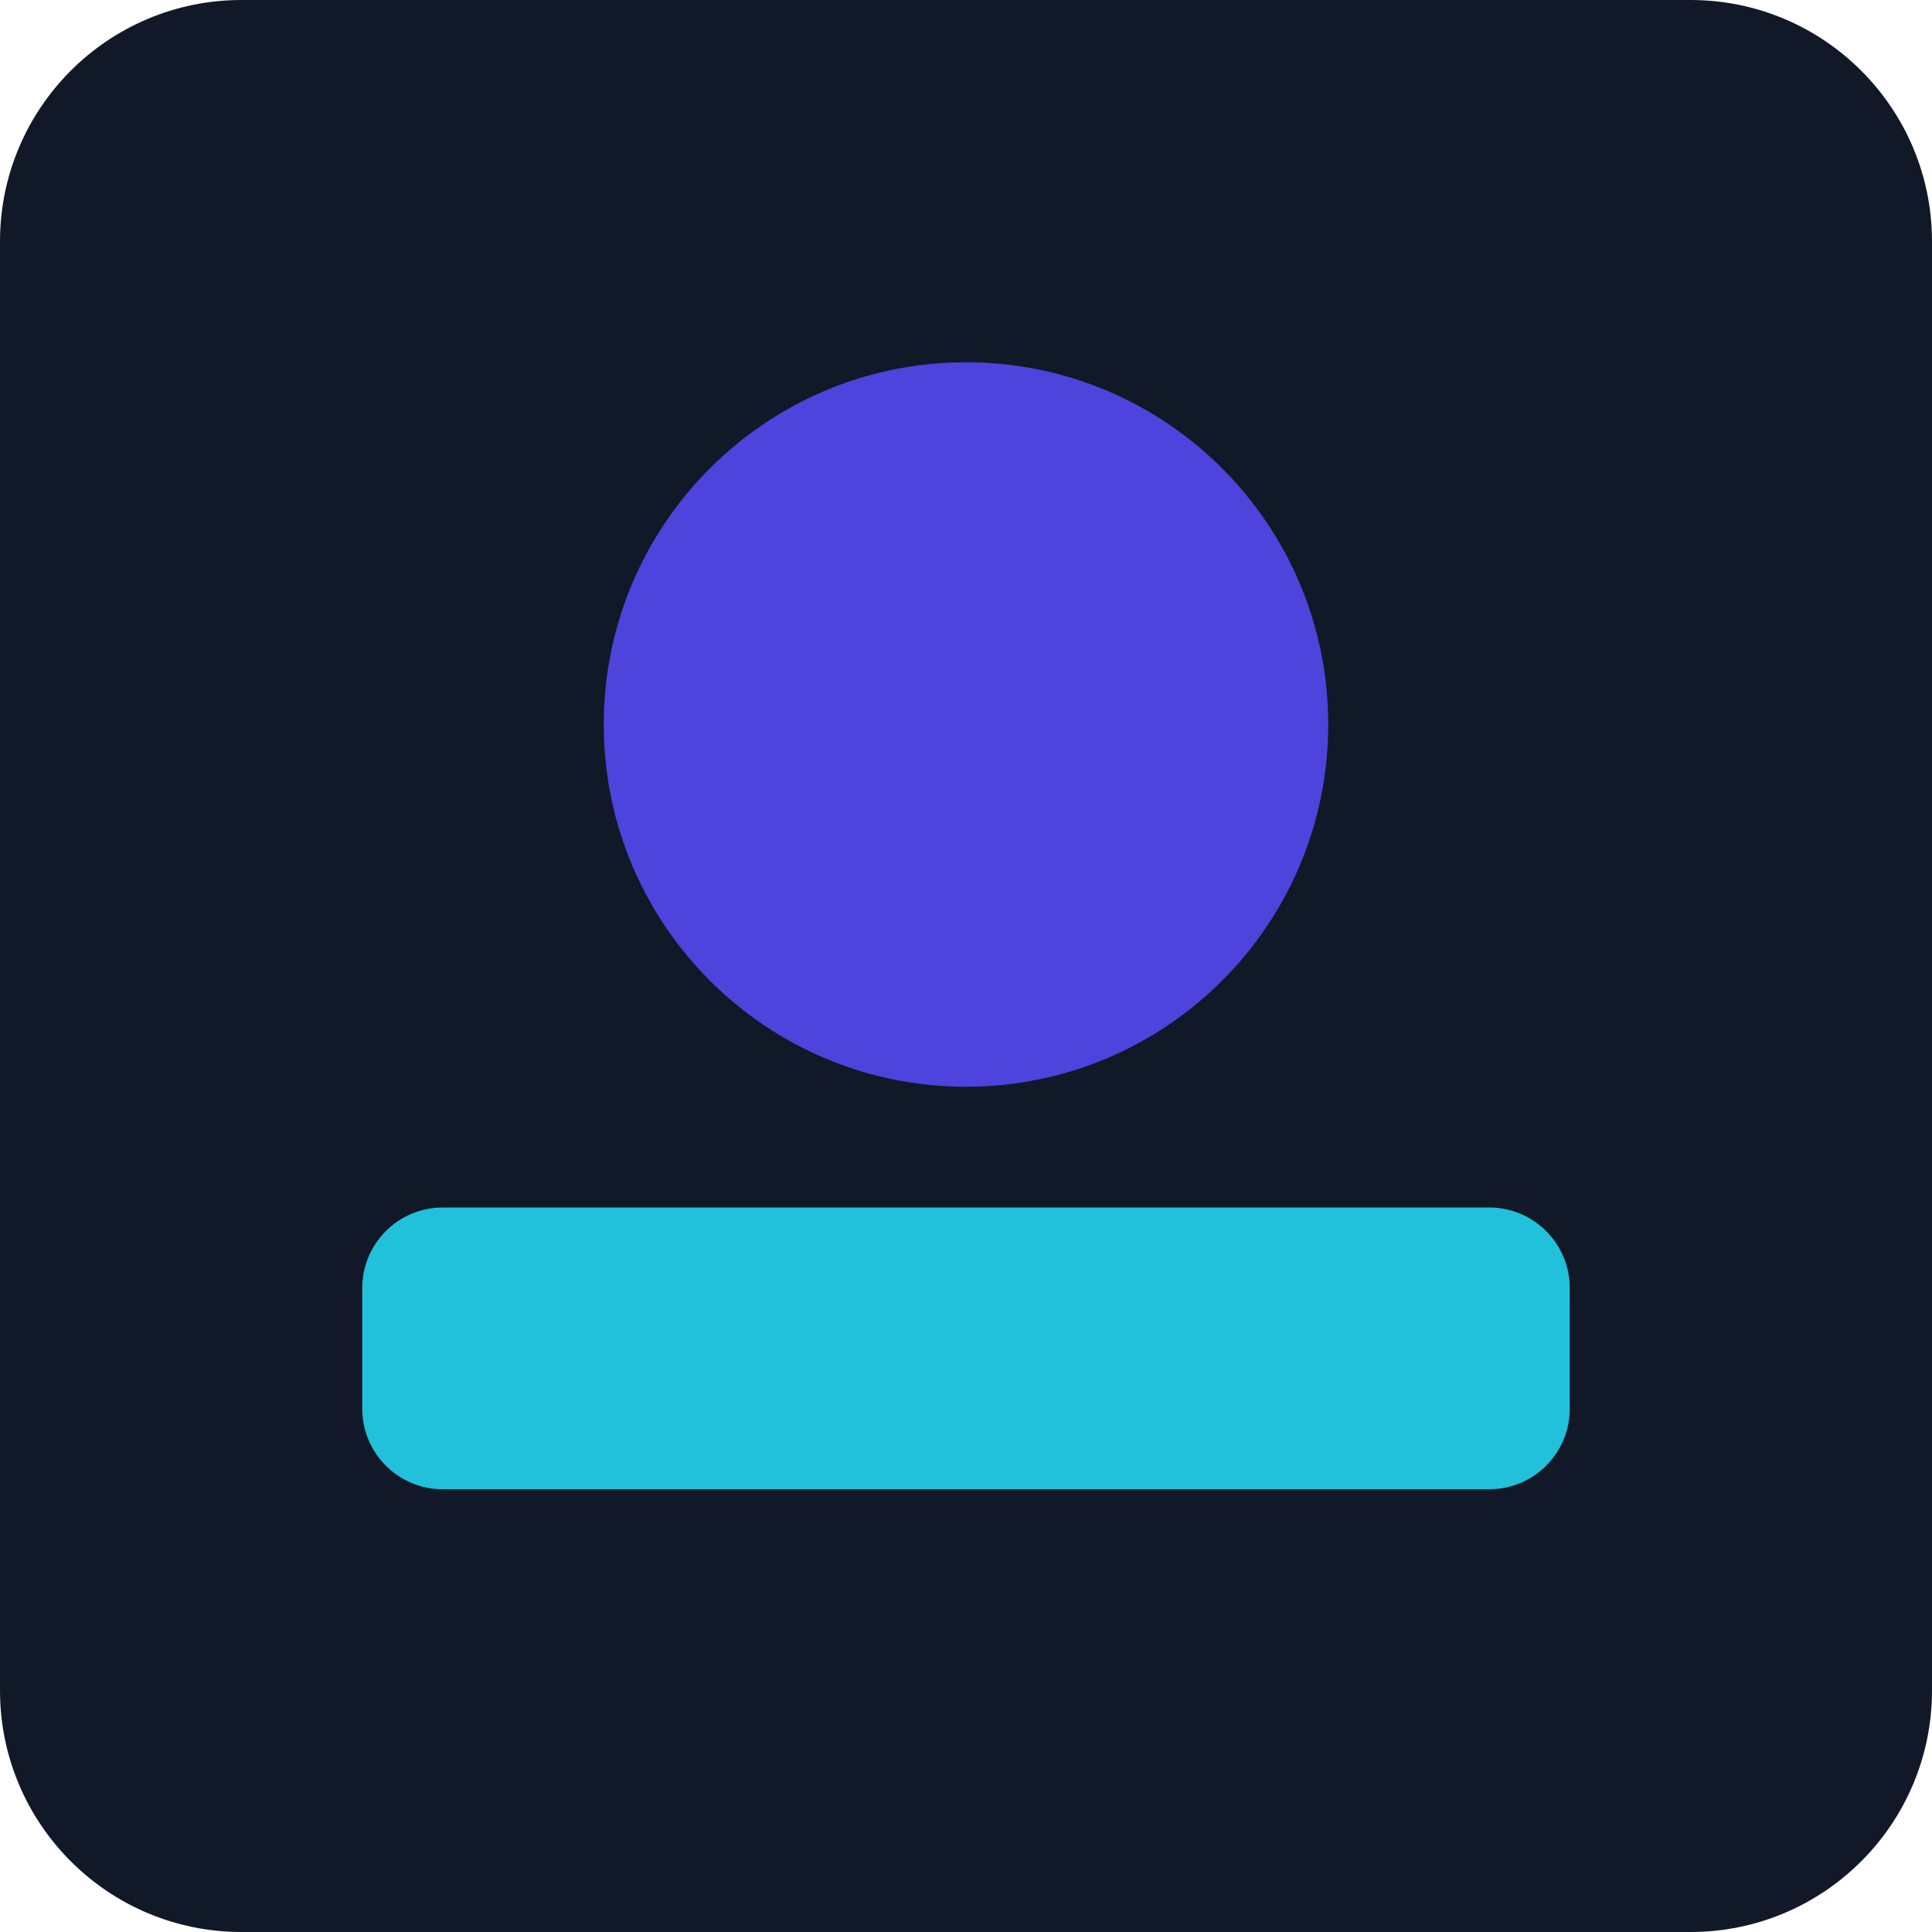
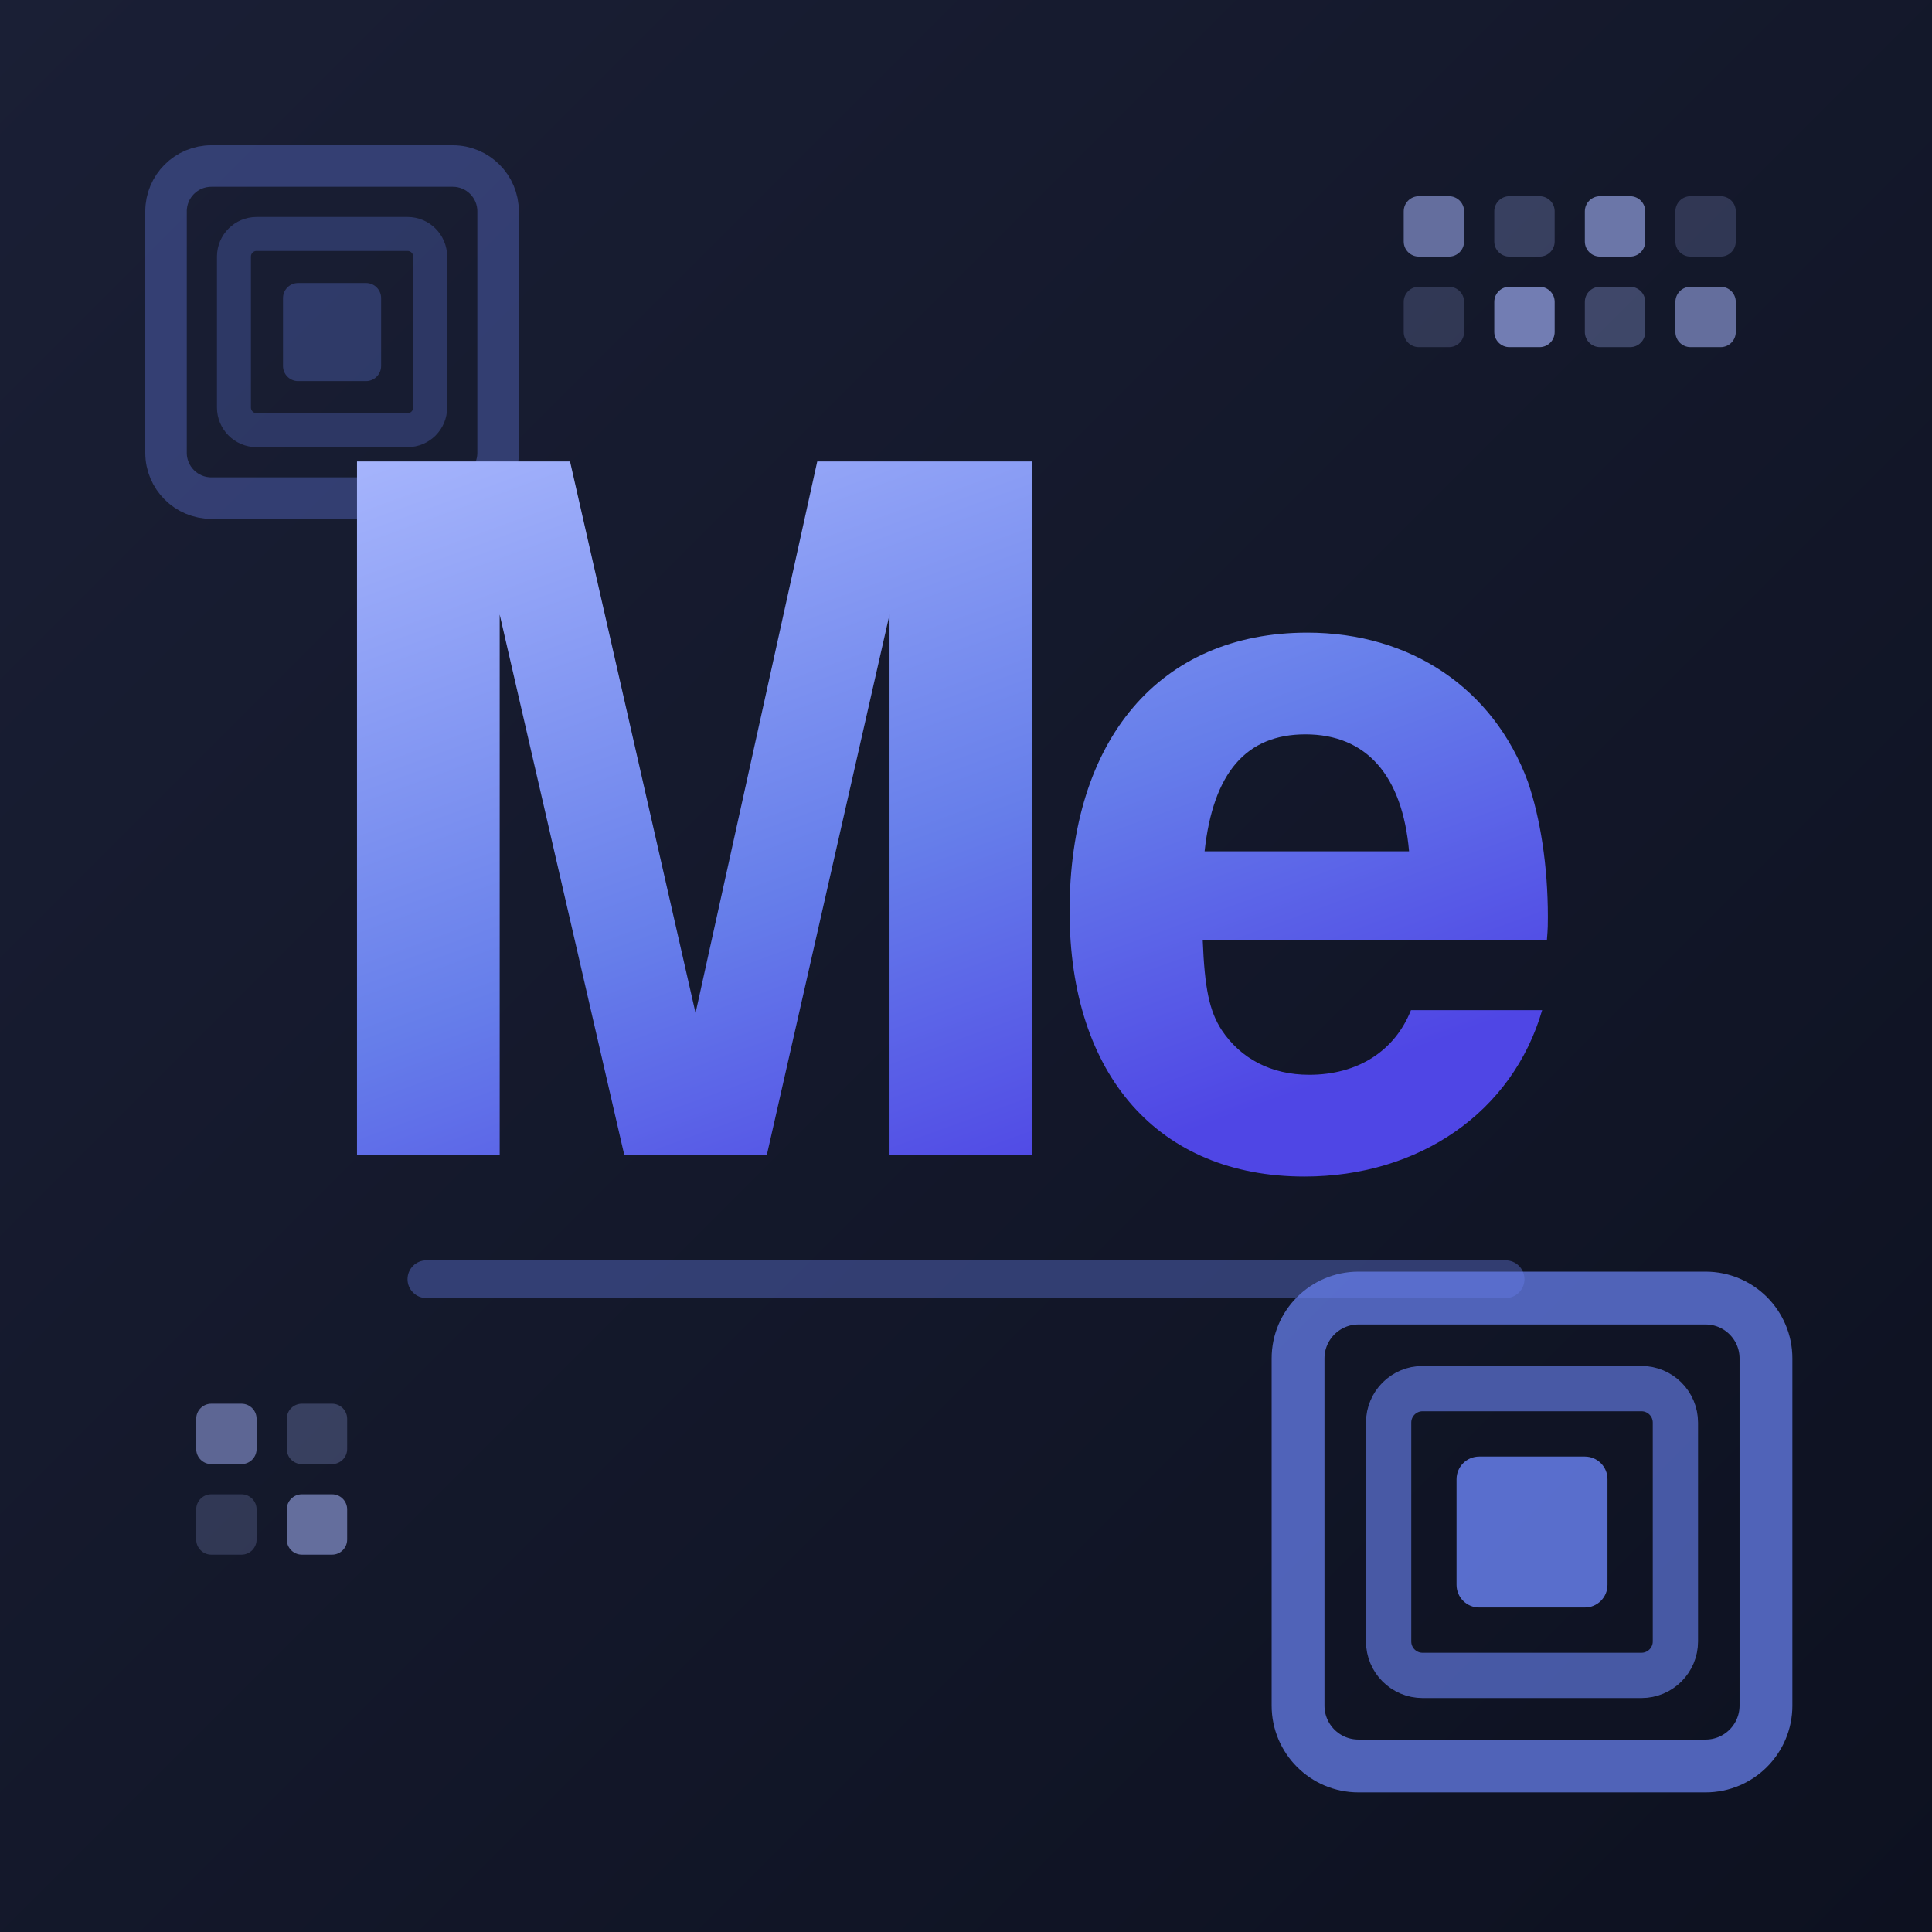
- <svg xmlns="http://www.w3.org/2000/svg" width="192" height="192" viewBox="0 0 192 192">
-   <rect width="100%" height="100%" rx="24" fill="#111827" />
-   <circle cx="96" cy="72" r="36" fill="#4f46e5" opacity="0.95" />
-   <rect x="36" y="120" width="120" height="28" rx="8" fill="#22d3ee" opacity="0.9" />
+ <svg xmlns="http://www.w3.org/2000/svg" width="192" height="192" viewBox="0 0 512 512">
+   <defs>
+     <linearGradient id="bg" x1="0" y1="0" x2="1" y2="1">
+       <stop offset="0%" stop-color="#1a1f35" />
+       <stop offset="100%" stop-color="#0d1120" />
+     </linearGradient>
+     <linearGradient id="me" x1="0" y1="0" x2="0.6" y2="1">
+       <stop offset="0%" stop-color="#a5b4fc" />
+       <stop offset="60%" stop-color="#667eea" />
+       <stop offset="100%" stop-color="#4f46e5" />
+     </linearGradient>
+   </defs>
+   <rect width="512" height="512" fill="url(#bg)" />
+   <rect x="44" y="44" width="88" height="88" rx="12" fill="none" stroke="#667eea" stroke-width="11" opacity="0.35" />
+   <rect x="62" y="62" width="52" height="52" rx="6" fill="none" stroke="#667eea" stroke-width="9" opacity="0.28" />
+   <rect x="75" y="75" width="26" height="26" rx="4" fill="#667eea" opacity="0.30" />
+   <rect x="344" y="344" width="124" height="124" rx="16" fill="none" stroke="#667eea" stroke-width="14" opacity="0.75" />
+   <rect x="368" y="368" width="76" height="76" rx="9" fill="none" stroke="#667eea" stroke-width="12" opacity="0.65" />
+   <rect x="386" y="386" width="40" height="40" rx="6" fill="#667eea" opacity="0.85" />
+   <rect x="372" y="52" width="16" height="16" rx="4" fill="#a5b4fc" opacity="0.55" />
+   <rect x="396" y="52" width="16" height="16" rx="4" fill="#a5b4fc" opacity="0.25" />
+   <rect x="420" y="52" width="16" height="16" rx="4" fill="#a5b4fc" opacity="0.60" />
+   <rect x="444" y="52" width="16" height="16" rx="4" fill="#a5b4fc" opacity="0.20" />
+   <rect x="372" y="76" width="16" height="16" rx="4" fill="#a5b4fc" opacity="0.20" />
+   <rect x="396" y="76" width="16" height="16" rx="4" fill="#a5b4fc" opacity="0.65" />
+   <rect x="420" y="76" width="16" height="16" rx="4" fill="#a5b4fc" opacity="0.30" />
+   <rect x="444" y="76" width="16" height="16" rx="4" fill="#a5b4fc" opacity="0.55" />
+   <rect x="52" y="372" width="16" height="16" rx="4" fill="#a5b4fc" opacity="0.50" />
+   <rect x="52" y="396" width="16" height="16" rx="4" fill="#a5b4fc" opacity="0.20" />
+   <rect x="76" y="372" width="16" height="16" rx="4" fill="#a5b4fc" opacity="0.25" />
+   <rect x="76" y="396" width="16" height="16" rx="4" fill="#a5b4fc" opacity="0.55" />
+   <text x="248" y="306" font-family="'Helvetica Neue', 'Arial Black', Helvetica, Arial, sans-serif" font-size="252" font-weight="900" fill="url(#me)" text-anchor="middle" dominant-baseline="alphabetic" letter-spacing="-10">Me</text>
+   <rect x="108" y="334" width="296" height="10" rx="5" fill="#667eea" opacity="0.38" />
</svg>
